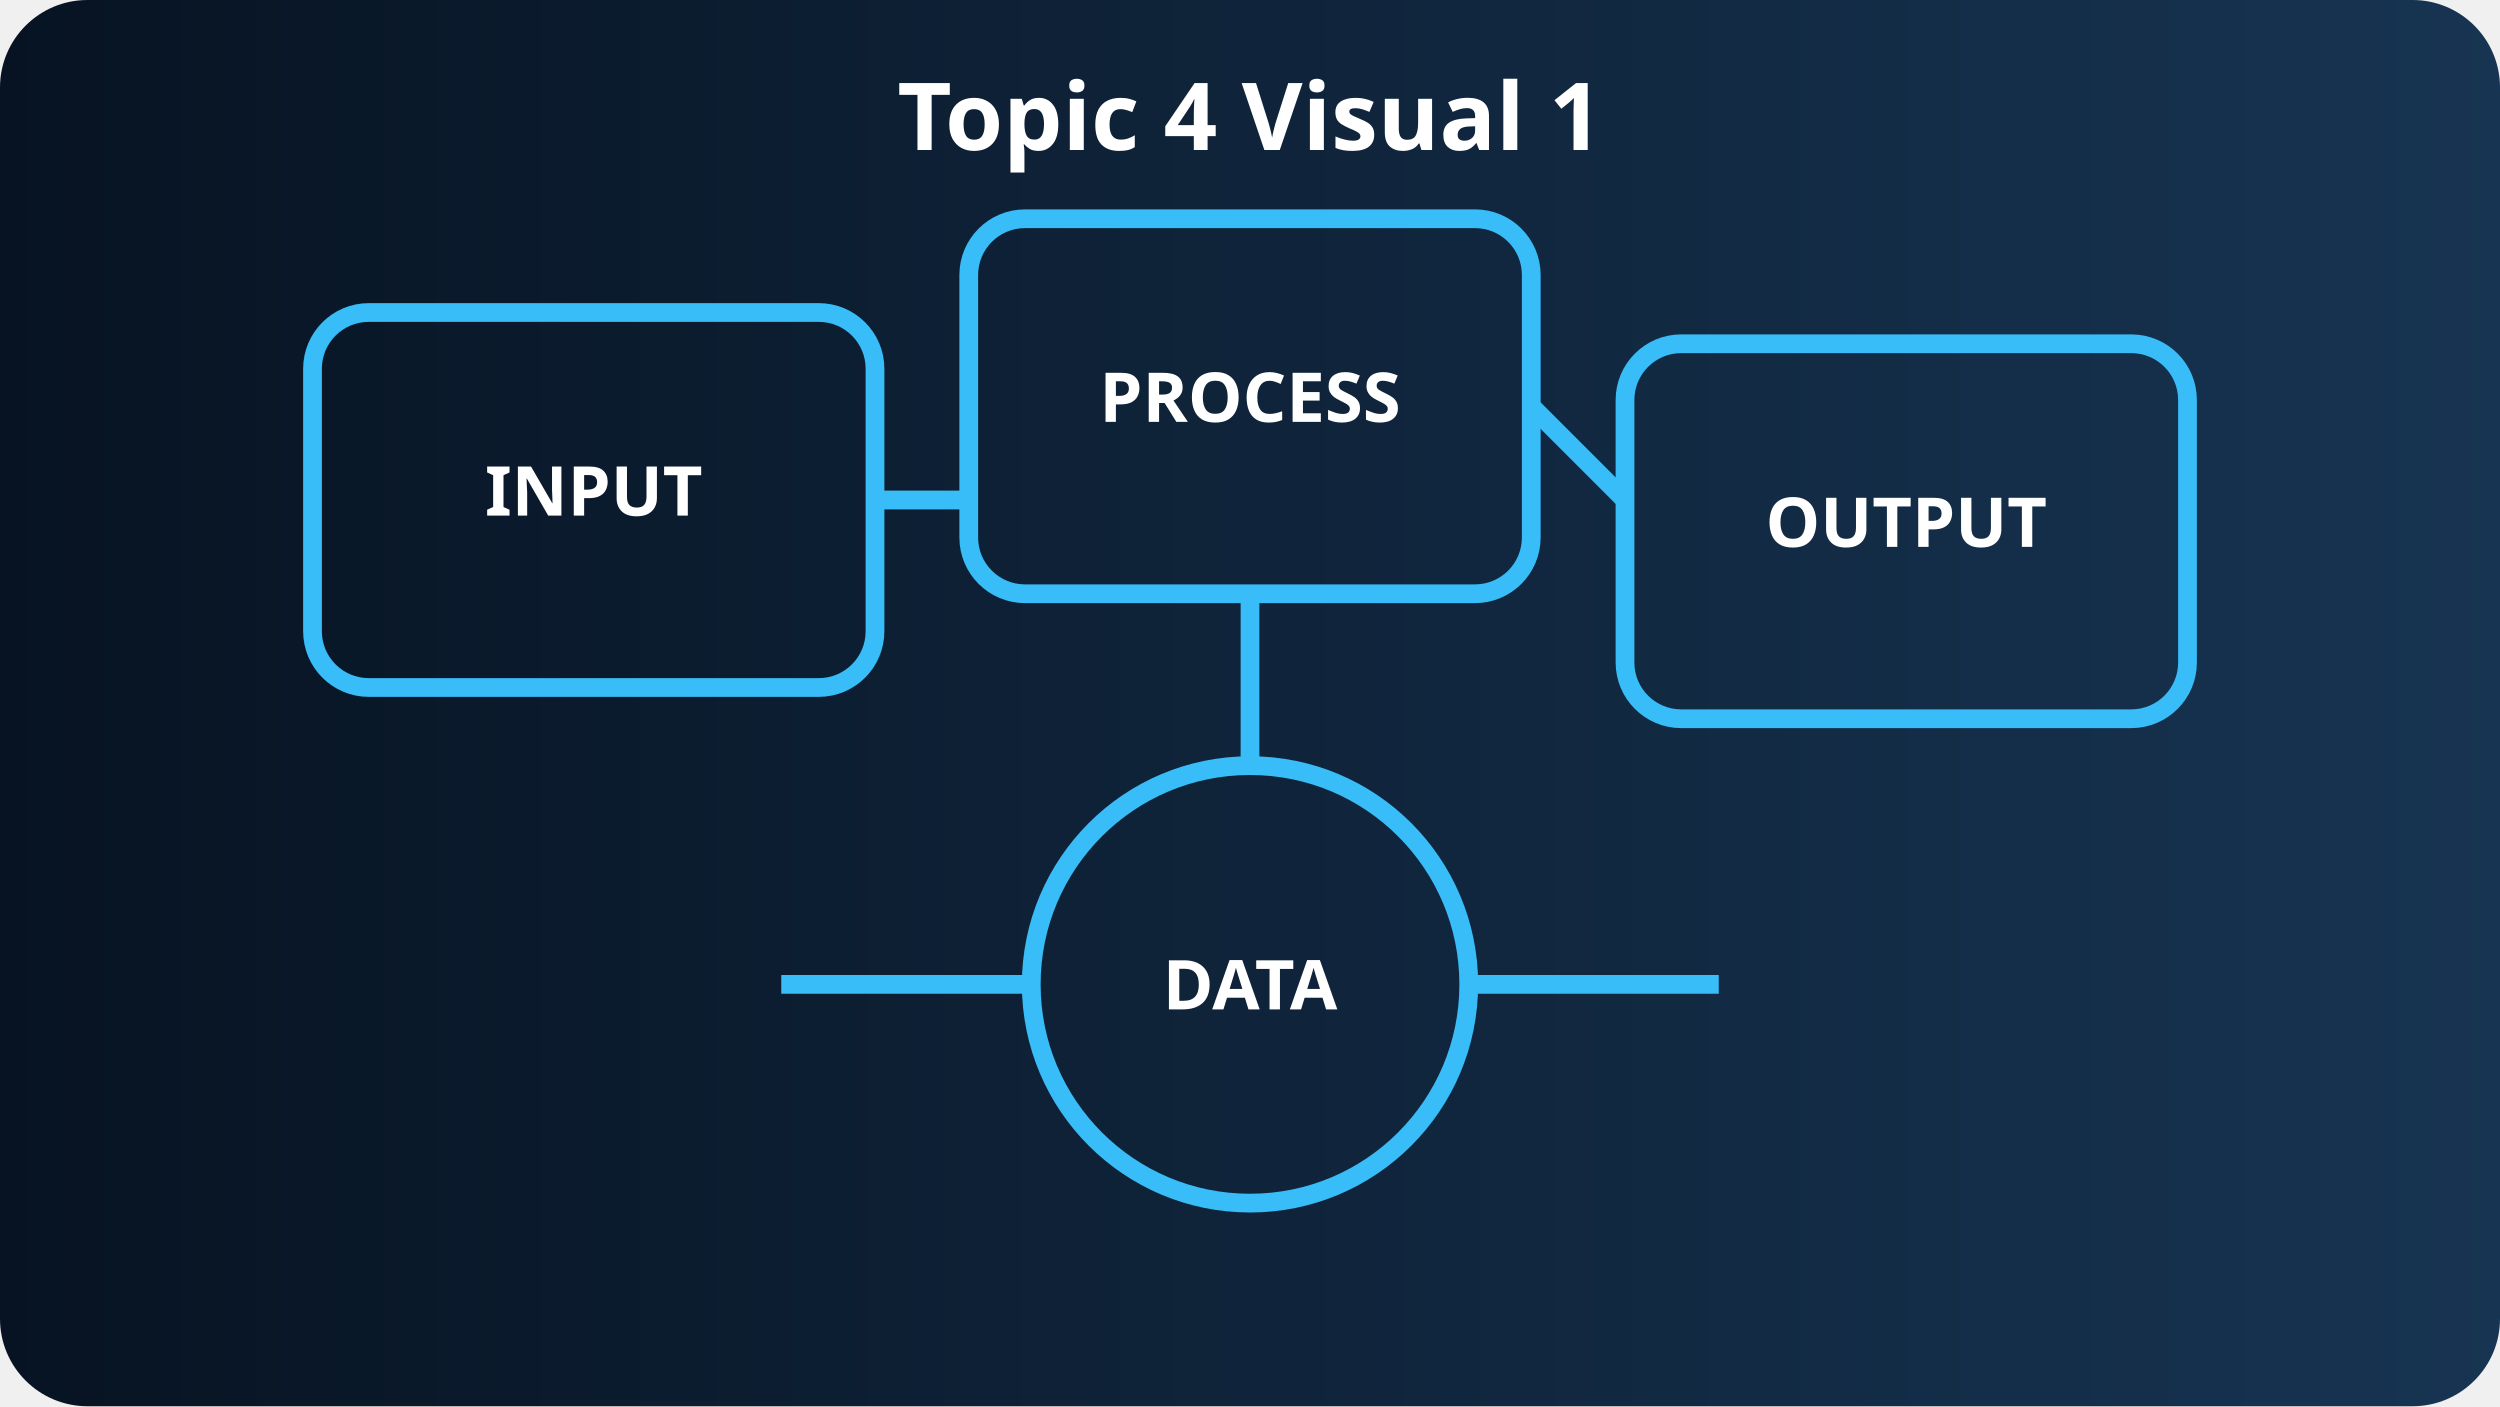
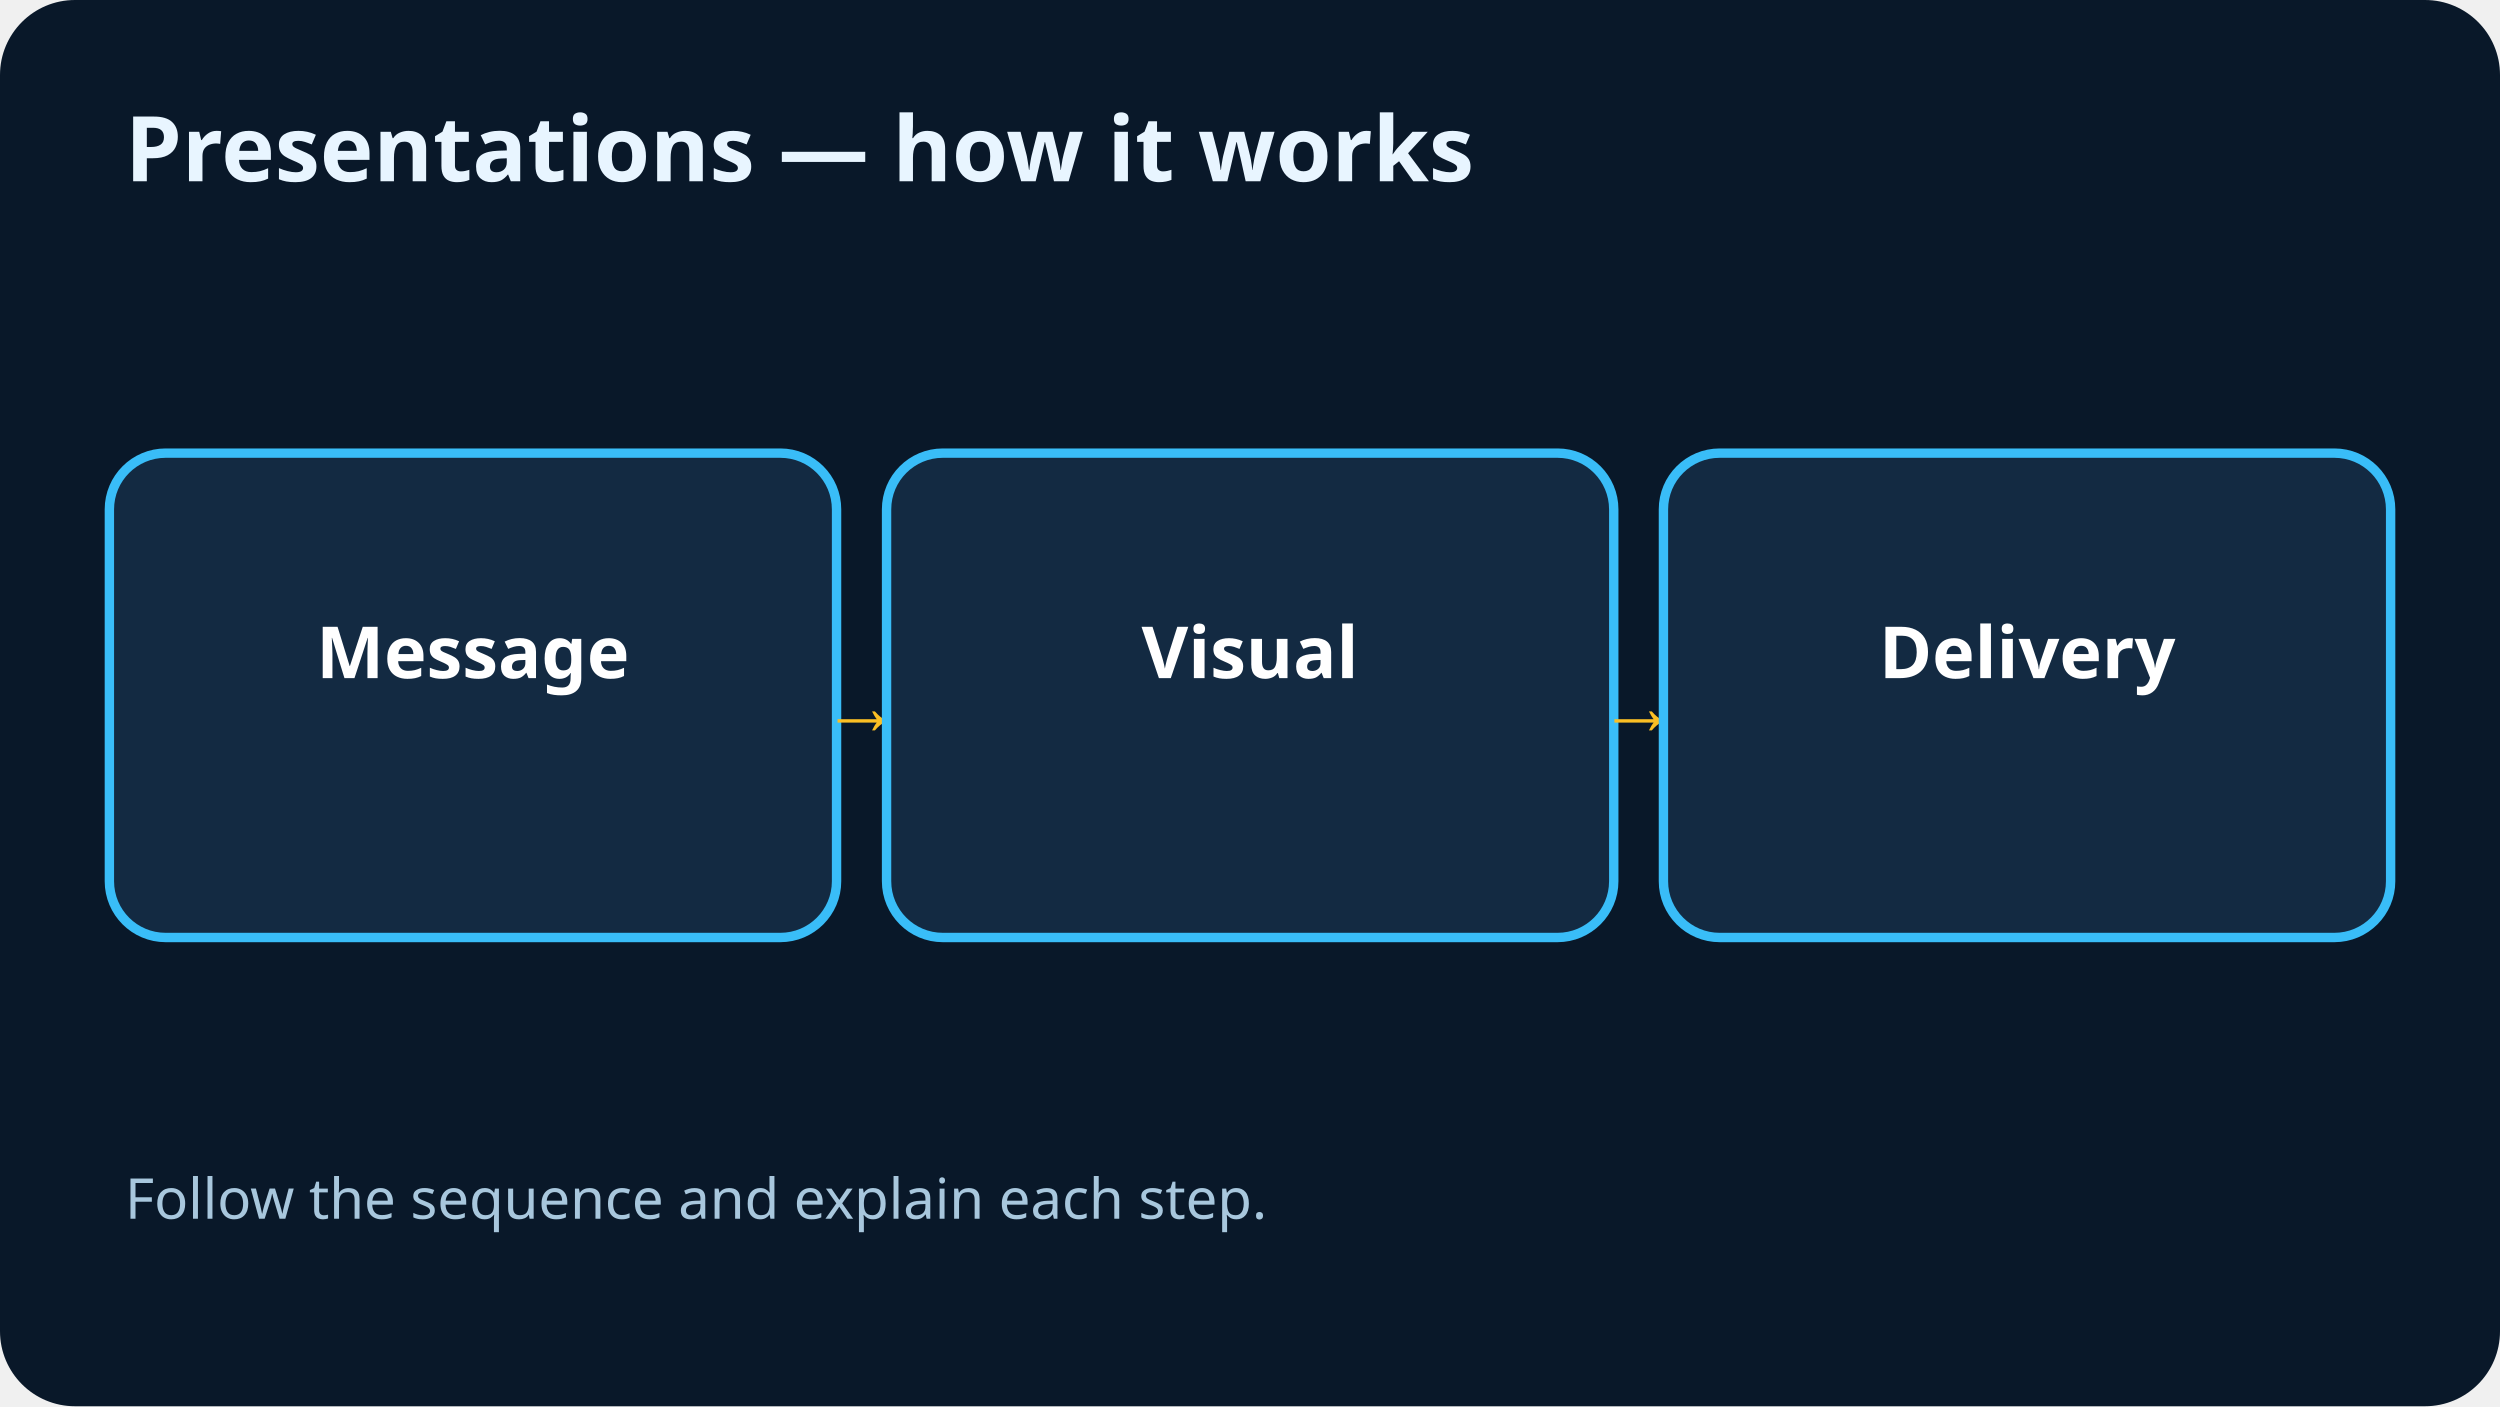
- <svg xmlns="http://www.w3.org/2000/svg" viewBox="0 0 800 450">
-   <defs>
-     <linearGradient id="g" x1="0" x2="1">
-       <stop stop-color="#071322" />
-       <stop offset="1" stop-color="#173452" />
-     </linearGradient>
-   </defs>
-   <rect width="800" height="450" rx="28" fill="url(#g)" />
-   <g fill="none" stroke="#38bdf8" stroke-width="6">
-     <rect x="100" y="100" width="180" height="120" rx="18" />
-     <rect x="310" y="70" width="180" height="120" rx="18" />
-     <rect x="520" y="110" width="180" height="120" rx="18" />
-     <path d="M280 160h30M490 130l30 30" />
-     <circle cx="400" cy="315" r="70" />
-     <path d="M400 245v-55M330 315h-80M470 315h80" />
-   </g>
-   <g fill="white" font-family="system-ui" font-weight="800" text-anchor="middle">
-     <text x="400" y="48" font-size="30">Topic 4 Visual 1</text>
-     <text x="190" y="165" font-size="22">INPUT</text>
-     <text x="400" y="135" font-size="22">PROCESS</text>
-     <text x="610" y="175" font-size="22">OUTPUT</text>
-     <text x="400" y="323" font-size="22">DATA</text>
-   </g>
+ <svg xmlns="http://www.w3.org/2000/svg" viewBox="0 0 800 450" role="img" aria-label="Presentations diagram">
+   <rect width="800" height="450" rx="24" fill="#091829" />
+   <text x="40" y="58" fill="#e8f5ff" font-size="29" font-family="system-ui" font-weight="bold">Presentations — how it works</text>
+   <rect x="35.0" y="145" width="232.7" height="155" rx="18" fill="#132a42" stroke="#39bdf8" stroke-width="3" />
+   <text x="151.3" y="217" text-anchor="middle" fill="white" font-family="system-ui" font-weight="bold" font-size="23">Message</text>
+   <text x="275.7" y="235" text-anchor="middle" fill="#fbbf24" font-size="26">→</text>
+   <rect x="283.7" y="145" width="232.7" height="155" rx="18" fill="#132a42" stroke="#39bdf8" stroke-width="3" />
+   <text x="400.0" y="217" text-anchor="middle" fill="white" font-family="system-ui" font-weight="bold" font-size="23">Visual</text>
+   <text x="524.3" y="235" text-anchor="middle" fill="#fbbf24" font-size="26">→</text>
+   <rect x="532.3" y="145" width="232.7" height="155" rx="18" fill="#132a42" stroke="#39bdf8" stroke-width="3" />
+   <text x="648.7" y="217" text-anchor="middle" fill="white" font-family="system-ui" font-weight="bold" font-size="23">Delivery</text>
+   <text x="40" y="390" fill="#a8c7dd" font-family="system-ui" font-size="18">Follow the sequence and explain each step.</text>
</svg>
